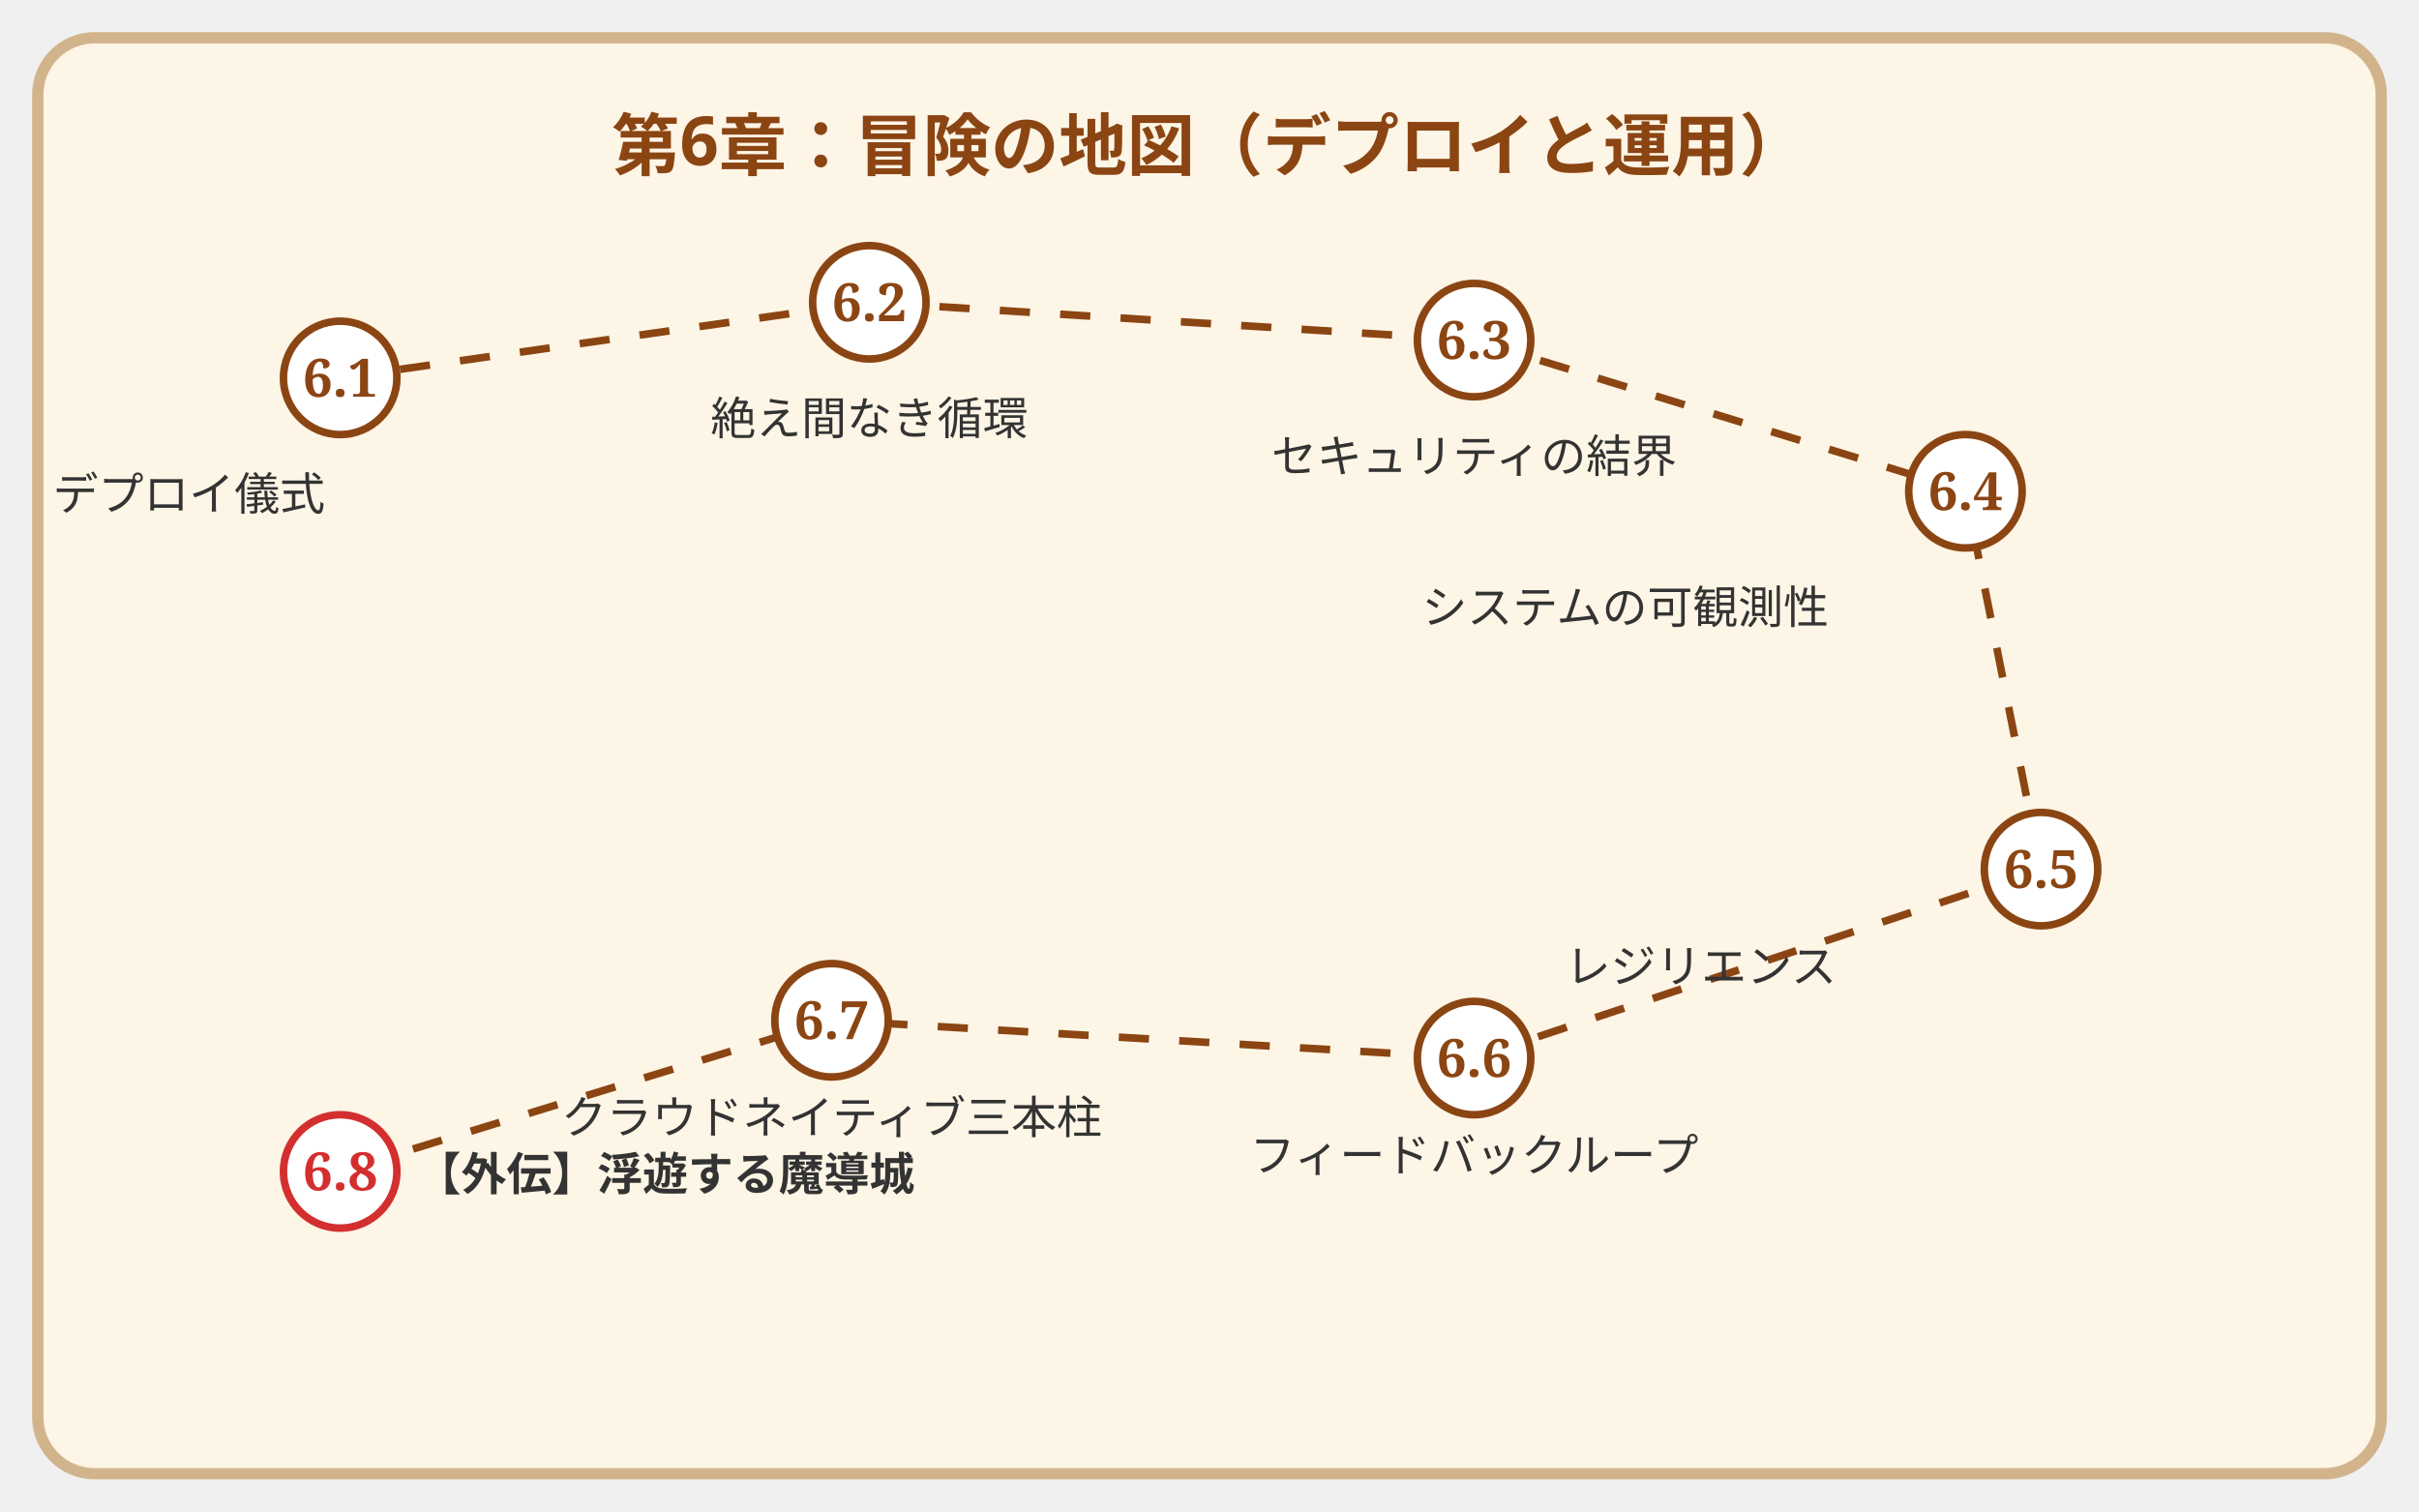
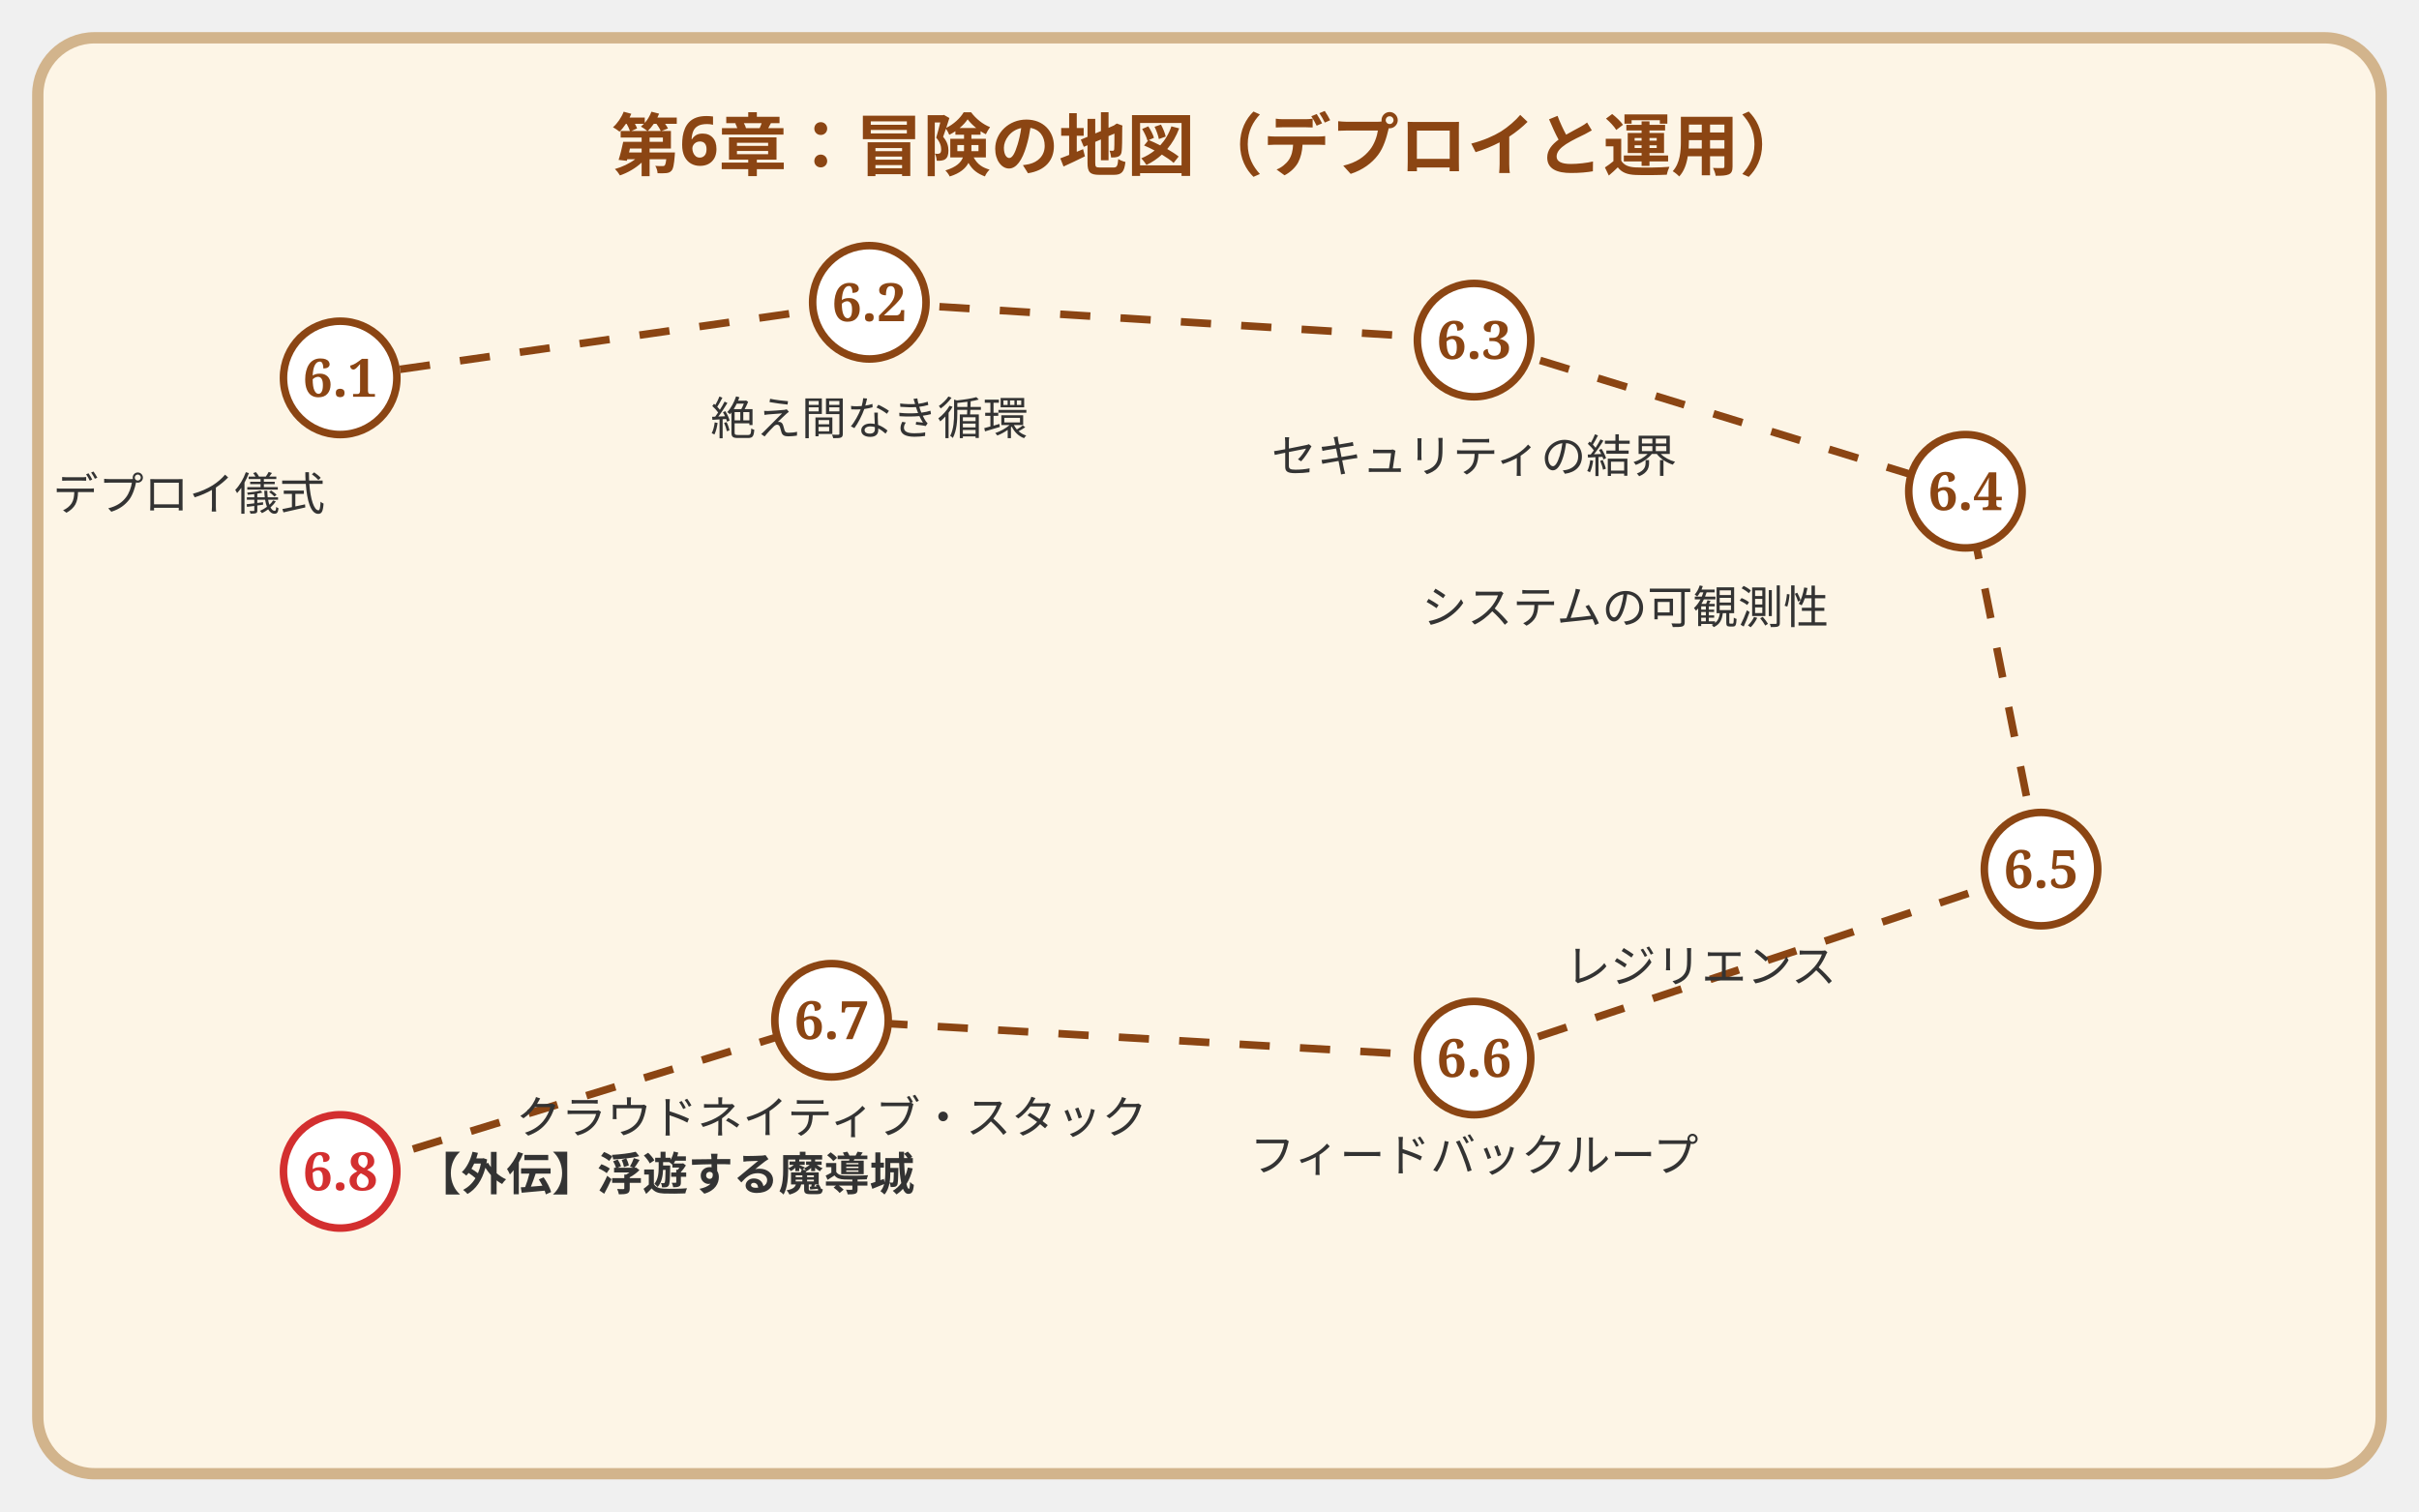
<svg xmlns="http://www.w3.org/2000/svg" viewBox="0 0 640 400" width="640" height="400">
  <defs>
    <style>
      .map-bg { fill: #FDF5E6; stroke: #D2B48C; stroke-width: 3; }
      .path { stroke: #8B4513; stroke-width: 2; stroke-dasharray: 8; fill: none; }
      .node-circle { fill: #FFF; stroke: #8B4513; stroke-width: 2; }
      .text-num { font-family: 'serif'; font-size: 14px; font-weight: bold; fill: #8B4513; text-anchor: middle; }
      .text-title { font-family: 'Noto Sans JP', sans-serif; font-size: 12px; fill: #333; }
      .title-main { font-family: 'Noto Sans JP', sans-serif; font-size: 18px; font-weight: bold; fill: #8B4513; text-anchor: middle; }
    </style>
  </defs>
  <rect x="10" y="10" width="620" height="380" rx="15" class="map-bg" />
  <text x="320" y="45" class="title-main">第6章：冒険の地図（デプロイと運用）</text>
  <path d="M 90,100 L 230,80 L 390,90 L 520,130 L 540,230 L 390,280 L 220,270 L 90,310" class="path" />
  <g transform="translate(90, 100)">
    <circle r="15" class="node-circle" />
    <text y="5" class="text-num">6.1</text>
    <text x="-40" y="35" class="text-title" text-anchor="middle">デプロイ儀式</text>
  </g>
  <g transform="translate(230, 80)">
    <circle r="15" class="node-circle" />
    <text y="5" class="text-num">6.2</text>
    <text x="0" y="35" class="text-title" text-anchor="middle">絶え間なき循環</text>
  </g>
  <g transform="translate(390, 90)">
    <circle r="15" class="node-circle" />
    <text y="5" class="text-num">6.3</text>
    <text x="0" y="35" class="text-title" text-anchor="middle">セキュリティの結界</text>
  </g>
  <g transform="translate(520, 130)">
    <circle r="15" class="node-circle" />
    <text y="5" class="text-num">6.4</text>
    <text x="-90" y="35" class="text-title" text-anchor="middle">システムの可観測性</text>
  </g>
  <g transform="translate(540, 230)">
    <circle r="15" class="node-circle" />
    <text y="5" class="text-num">6.5</text>
    <text x="-90" y="30" class="text-title" text-anchor="middle">レジリエンス</text>
  </g>
  <g transform="translate(390, 280)">
    <circle r="15" class="node-circle" />
    <text y="5" class="text-num">6.6</text>
    <text x="0" y="30" class="text-title" text-anchor="middle">フィードバックループ</text>
  </g>
  <g transform="translate(220, 270)">
    <circle r="15" class="node-circle" />
    <text y="5" class="text-num">6.7</text>
-     <text x="0" y="30" class="text-title" text-anchor="middle">クラウドネイティブ三本柱</text>
+     <text x="0" y="30" class="text-title" text-anchor="middle">クラウドネイティブ・スタック</text>
  </g>
  <g transform="translate(90, 310)">
    <circle r="15" class="node-circle" style="stroke: #D32F2F;" />
    <text y="5" class="text-num" style="fill: #D32F2F;">6.8</text>
    <text x="20" y="5" class="text-title" style="font-weight: bold;">【外伝】浮遊する魔導城</text>
  </g>
</svg>
